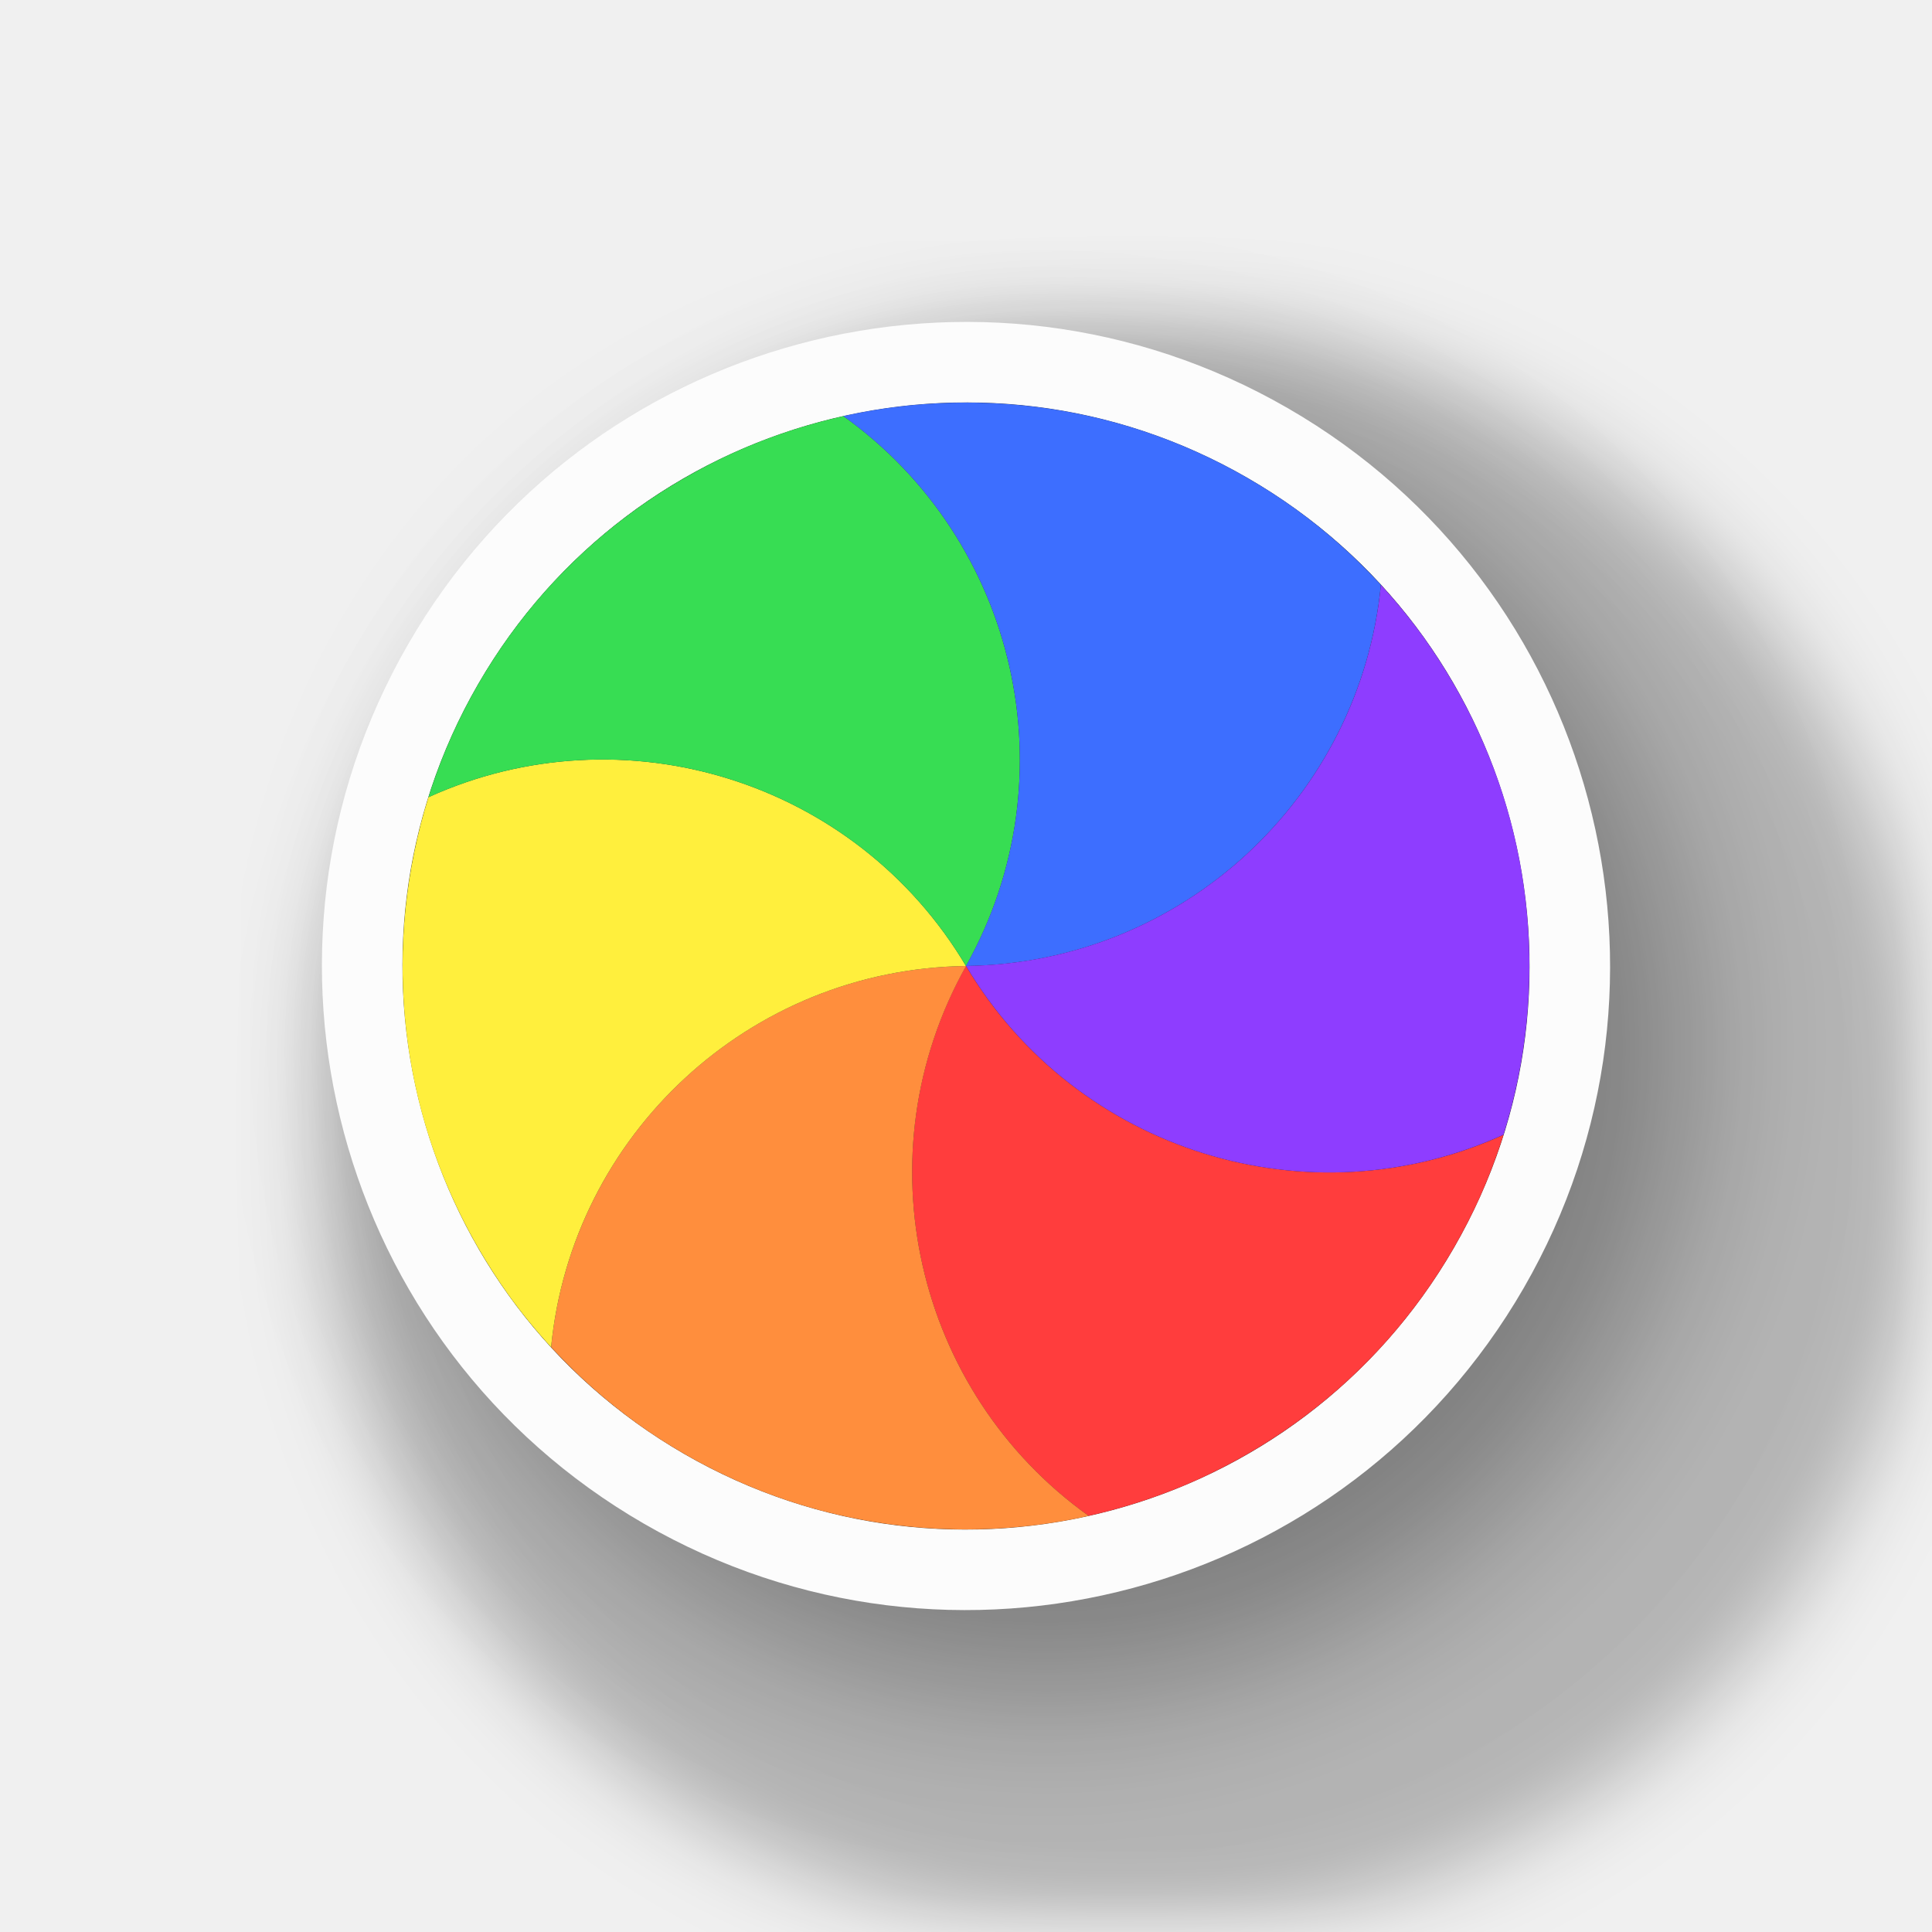
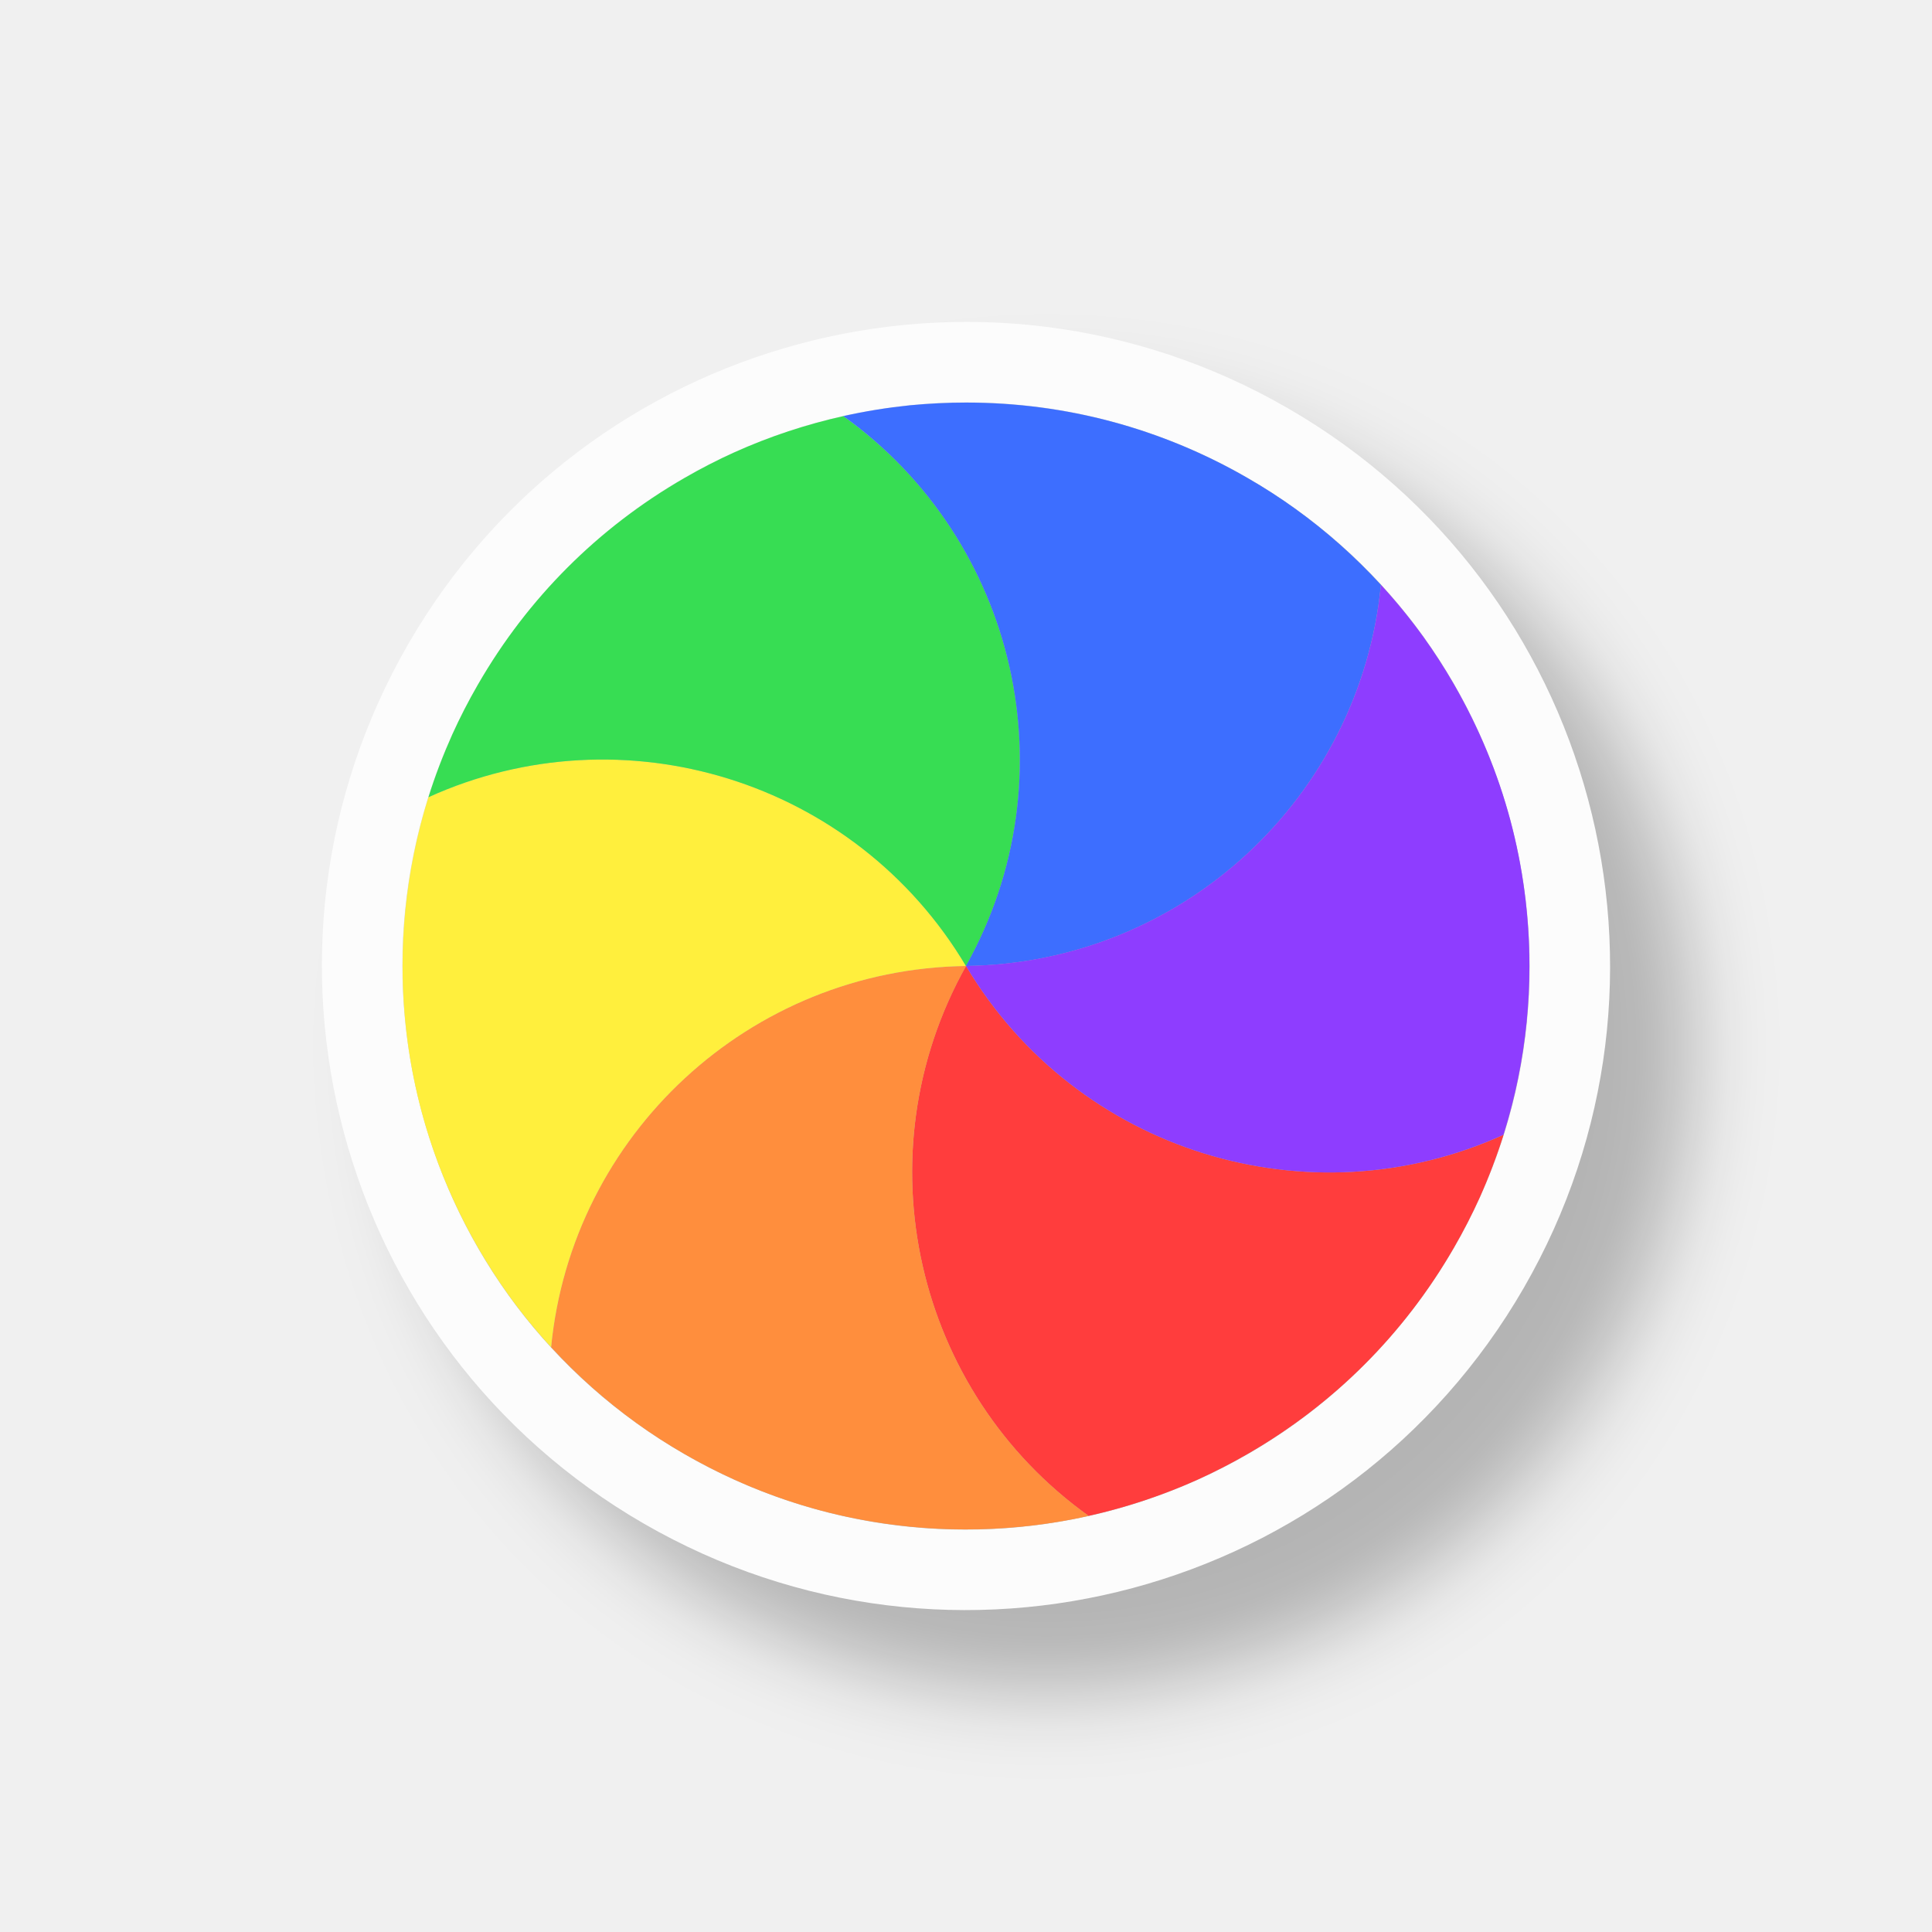
<svg xmlns="http://www.w3.org/2000/svg" width="24" height="24" viewBox="0 0 24 24" fill="none">
-   <g clip-path="url(#clip0_173_2297)" filter="url(#filter0_d_173_2297)">
-     <g filter="url(#filter1_d_173_2297)">
-       <circle cx="12" cy="12" r="7" transform="rotate(120 12 12)" fill="#1B1B1B" />
-       <circle cx="12" cy="12" r="7.5" transform="rotate(120 12 12)" stroke="#FCFCFC" stroke-linejoin="round" />
-     </g>
+   <g filter="url(#filter0_d_173_2297)">
+     <circle cx="12" cy="12" r="7.5" transform="rotate(120 12 12)" stroke="#FCFCFC" stroke-linejoin="round" />
    <path d="M18.678 14.096C18.594 14.361 18.495 14.622 18.381 14.877C18.286 15.087 18.179 15.295 18.061 15.499C17.748 16.042 17.373 16.527 16.95 16.95C16.527 17.373 16.042 17.748 15.499 18.061C15.295 18.179 15.087 18.285 14.877 18.381C14.442 18.576 13.988 18.727 13.523 18.831C11.369 17.292 10.684 14.35 12 11.999C13.378 14.315 16.268 15.191 18.678 14.096Z" fill="#FF3D3D" />
    <path d="M13.524 18.831C13.252 18.892 12.977 18.936 12.699 18.964C12.469 18.987 12.236 18.999 12 18.999C11.374 18.999 10.766 18.916 10.188 18.762C9.61 18.607 9.043 18.374 8.501 18.061C8.296 17.943 8.1 17.817 7.913 17.682C7.525 17.403 7.168 17.085 6.846 16.735C7.102 14.099 9.306 12.035 12.001 12C10.684 14.351 11.37 17.292 13.524 18.831Z" fill="#FF8E3D" />
    <path d="M6.846 16.735C6.657 16.53 6.481 16.314 6.318 16.088C6.183 15.9 6.057 15.704 5.939 15.5C5.626 14.957 5.393 14.39 5.238 13.812C5.083 13.234 5.001 12.627 5.001 12C5.001 11.764 5.013 11.531 5.036 11.301C5.084 10.826 5.18 10.358 5.322 9.903C7.733 8.808 10.623 9.685 12 12C9.306 12.036 7.102 14.1 6.846 16.735Z" fill="#FFEF3D" />
    <path d="M5.322 9.904C5.405 9.638 5.505 9.378 5.619 9.123C5.714 8.913 5.821 8.705 5.939 8.501C6.252 7.958 6.627 7.473 7.05 7.05C7.473 6.627 7.958 6.252 8.501 5.939C8.705 5.821 8.912 5.714 9.123 5.619C9.558 5.423 10.012 5.273 10.477 5.169C12.631 6.708 13.316 9.65 12 12.001C10.622 9.685 7.732 8.808 5.322 9.904Z" fill="#37DD53" />
    <path d="M10.476 5.169C10.748 5.108 11.023 5.064 11.301 5.035C11.531 5.013 11.764 5.001 12 5.001C12.626 5.001 13.234 5.083 13.812 5.238C14.389 5.393 14.957 5.625 15.499 5.939C15.704 6.057 15.9 6.183 16.087 6.318C16.475 6.597 16.832 6.915 17.154 7.265C16.898 9.9 14.694 11.965 11.999 12C13.316 9.649 12.63 6.708 10.476 5.169Z" fill="#3D6EFF" />
    <path d="M17.154 7.265C17.342 7.47 17.519 7.686 17.682 7.912C17.817 8.1 17.943 8.296 18.061 8.5C18.374 9.043 18.607 9.61 18.762 10.188C18.916 10.766 18.999 11.373 18.999 12C18.999 12.236 18.987 12.469 18.964 12.699C18.916 13.174 18.82 13.642 18.677 14.096C16.267 15.192 13.377 14.315 12 11.999C14.693 11.964 16.898 9.9 17.154 7.265Z" fill="#8E3DFF" />
  </g>
  <defs>
    <filter id="filter0_d_173_2297" x="0" y="0" width="26" height="26" filterUnits="userSpaceOnUse" color-interpolation-filters="sRGB">
      <feFlood flood-opacity="0" result="BackgroundImageFix" />
      <feColorMatrix in="SourceAlpha" type="matrix" values="0 0 0 0 0 0 0 0 0 0 0 0 0 0 0 0 0 0 127 0" result="hardAlpha" />
      <feOffset dx="1" dy="1" />
      <feGaussianBlur stdDeviation="0.5" />
      <feColorMatrix type="matrix" values="0 0 0 0 0 0 0 0 0 0 0 0 0 0 0 0 0 0 0.25 0" />
      <feBlend mode="normal" in2="BackgroundImageFix" result="effect1_dropShadow_173_2297" />
      <feBlend mode="normal" in="SourceGraphic" in2="effect1_dropShadow_173_2297" result="shape" />
    </filter>
-     <filter id="filter1_d_173_2297" x="2.999" y="2.999" width="20.003" height="20.003" filterUnits="userSpaceOnUse" color-interpolation-filters="sRGB">
-       <feFlood flood-opacity="0" result="BackgroundImageFix" />
-       <feColorMatrix in="SourceAlpha" type="matrix" values="0 0 0 0 0 0 0 0 0 0 0 0 0 0 0 0 0 0 127 0" result="hardAlpha" />
-       <feOffset dx="1" dy="1" />
-       <feGaussianBlur stdDeviation="1" />
-       <feColorMatrix type="matrix" values="0 0 0 0 0 0 0 0 0 0 0 0 0 0 0 0 0 0 0.3 0" />
-       <feBlend mode="normal" in2="BackgroundImageFix" result="effect1_dropShadow_173_2297" />
-       <feBlend mode="normal" in="SourceGraphic" in2="effect1_dropShadow_173_2297" result="shape" />
-     </filter>
-     <clipPath id="clip0_173_2297">
-       <rect width="24" height="24" fill="white" />
-     </clipPath>
  </defs>
</svg>
